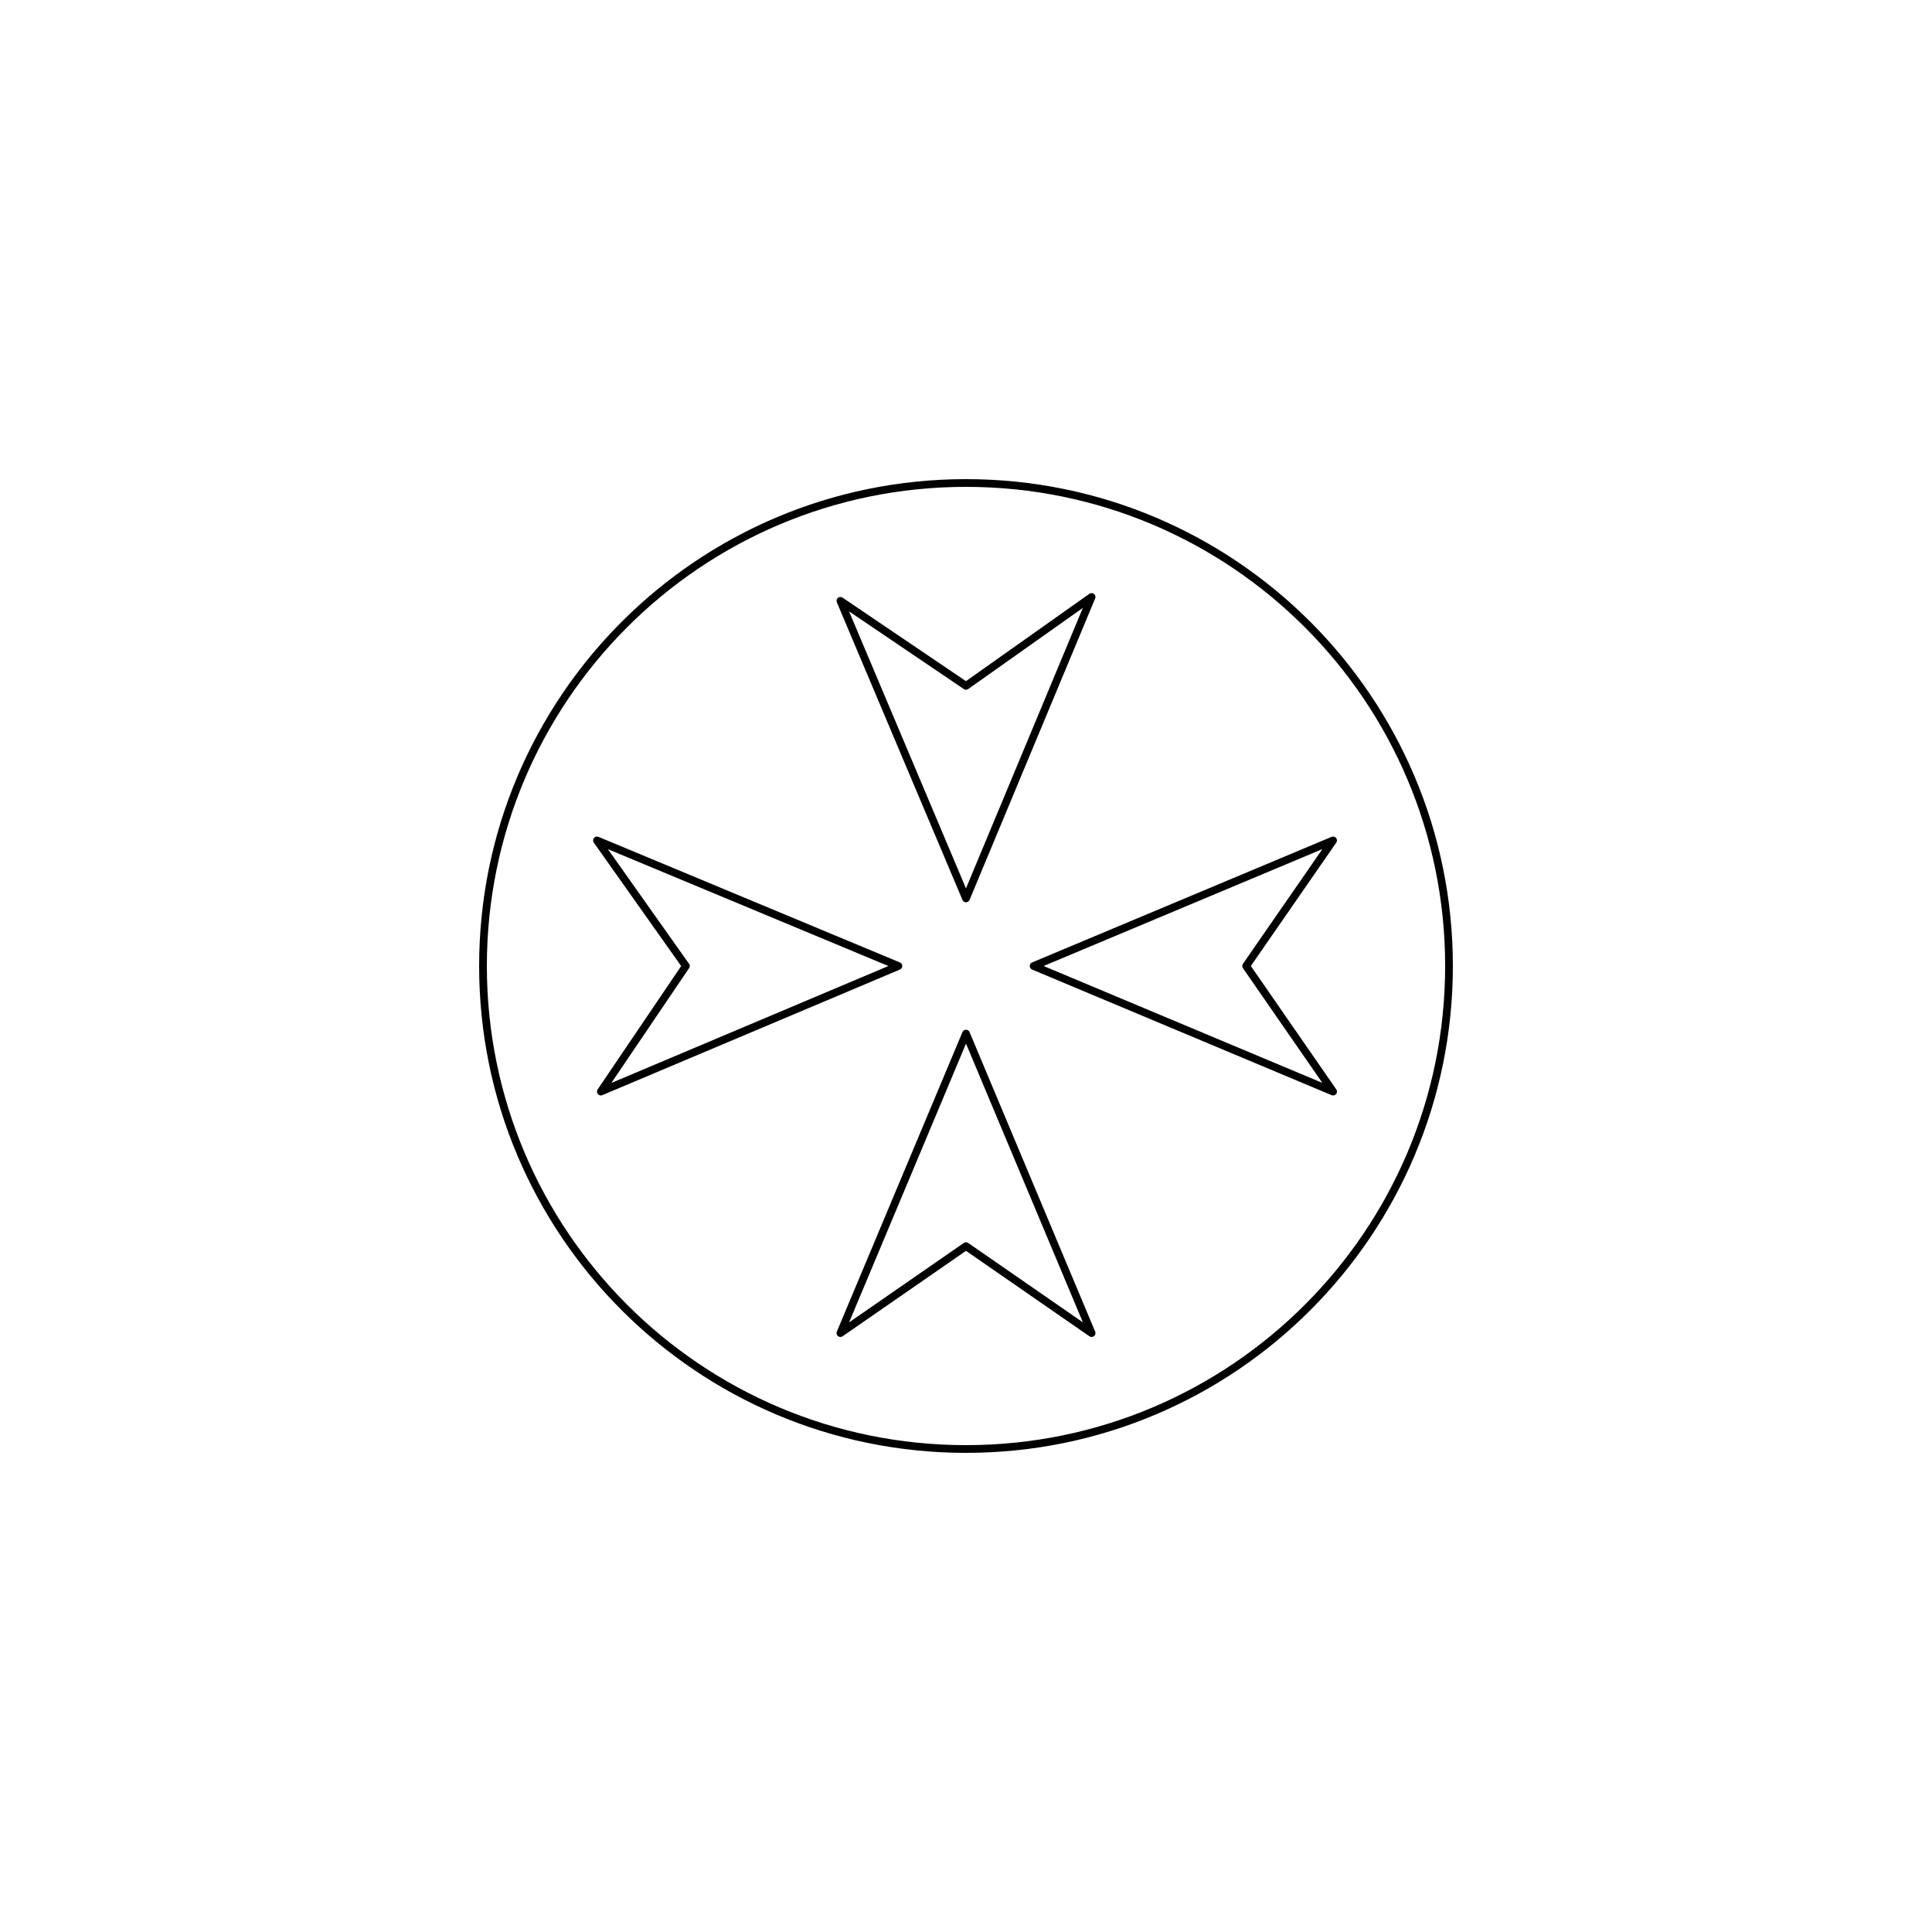
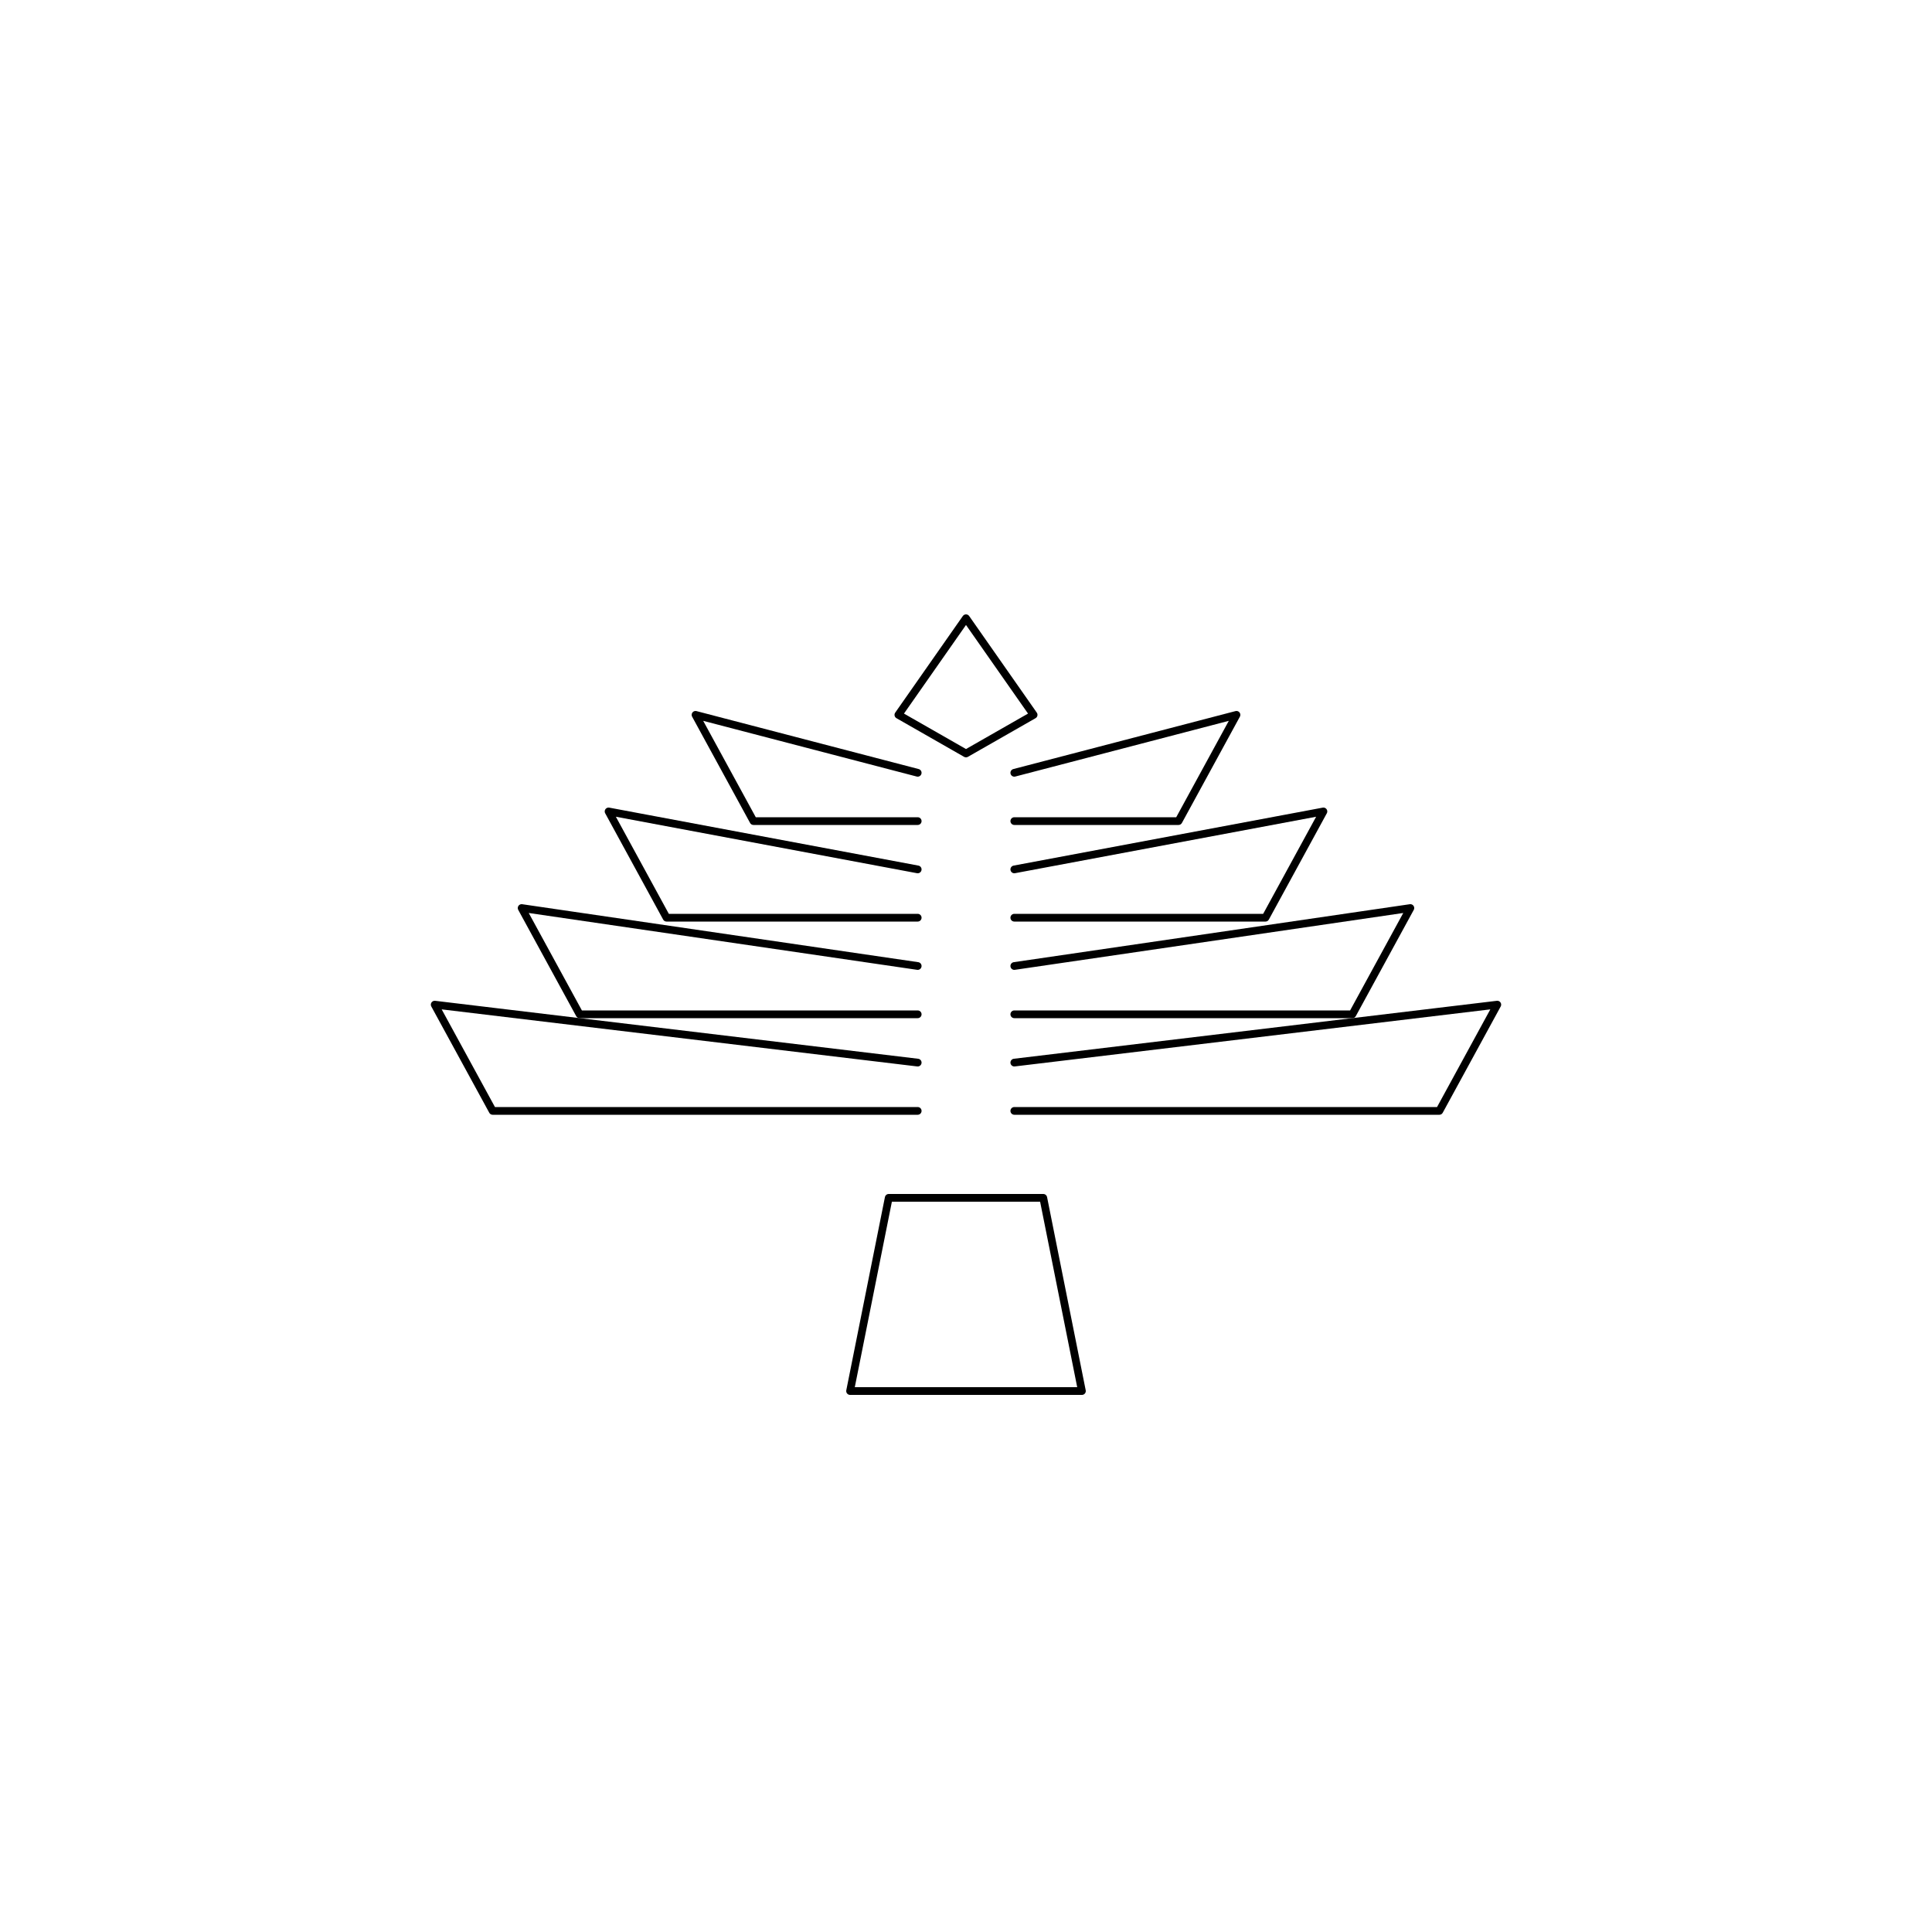
<svg xmlns="http://www.w3.org/2000/svg" viewBox="0 0 1000 1000" width="1000" height="1000">
  <g fill="none" stroke="#000000" stroke-linecap="round" stroke-linejoin="round">
-     <circle cx="500" cy="500" r="250" stroke-width="4" />
-     <polygon points="535.0,500.0 690.0,565.0 645.0,500.0 690.0,435.0" stroke-width="4" />
-     <polygon points="500.0,535.0 435.0,690.0 500.0,645.0 565.0,690.0" stroke-width="4" />
-     <polygon points="465.0,500.0 309.0,435.0 355.0,500.0 311.0,565.0" stroke-width="4" />
-     <polygon points="500.0,465.0 565.0,309.0 500.0,355.0 435.0,311.0" stroke-width="4" />
+     <polygon points="500.0,320.0 535.0,370.0 500.0,390.0 465.0,370.0" stroke-width="4" />
+     <path d="M 525.0 400.0 L 640.0 370.0 L 610.0 425.0 L 525.0 425.0" stroke-width="4" />
+     <path d="M 475.0 400.0 L 360.0 370.0 L 390.0 425.0 L 475.0 425.0" stroke-width="4" />
+     <path d="M 525.0 450.0 L 685.0 420.0 L 655.0 475.0 L 525.0 475.0" stroke-width="4" />
+     <path d="M 475.0 450.0 L 315.0 420.0 L 345.0 475.0 L 475.0 475.0" stroke-width="4" />
+     <path d="M 525.0 500.0 L 730.0 470.0 L 700.0 525.0 L 525.0 525.0" stroke-width="4" />
+     <path d="M 475.0 500.0 L 270.0 470.0 L 300.0 525.0 L 475.0 525.0" stroke-width="4" />
+     <path d="M 525.0 550.0 L 775.0 520.0 L 745.0 575.0 L 525.0 575.0" stroke-width="4" />
+     <path d="M 475.0 550.0 L 225.0 520.0 L 255.0 575.0 L 475.0 575.0" stroke-width="4" />
+     <polygon points="460.0,620.0 540.0,620.0 560.0,720.0 440.0,720.0" stroke-width="4" />
  </g>
</svg>
